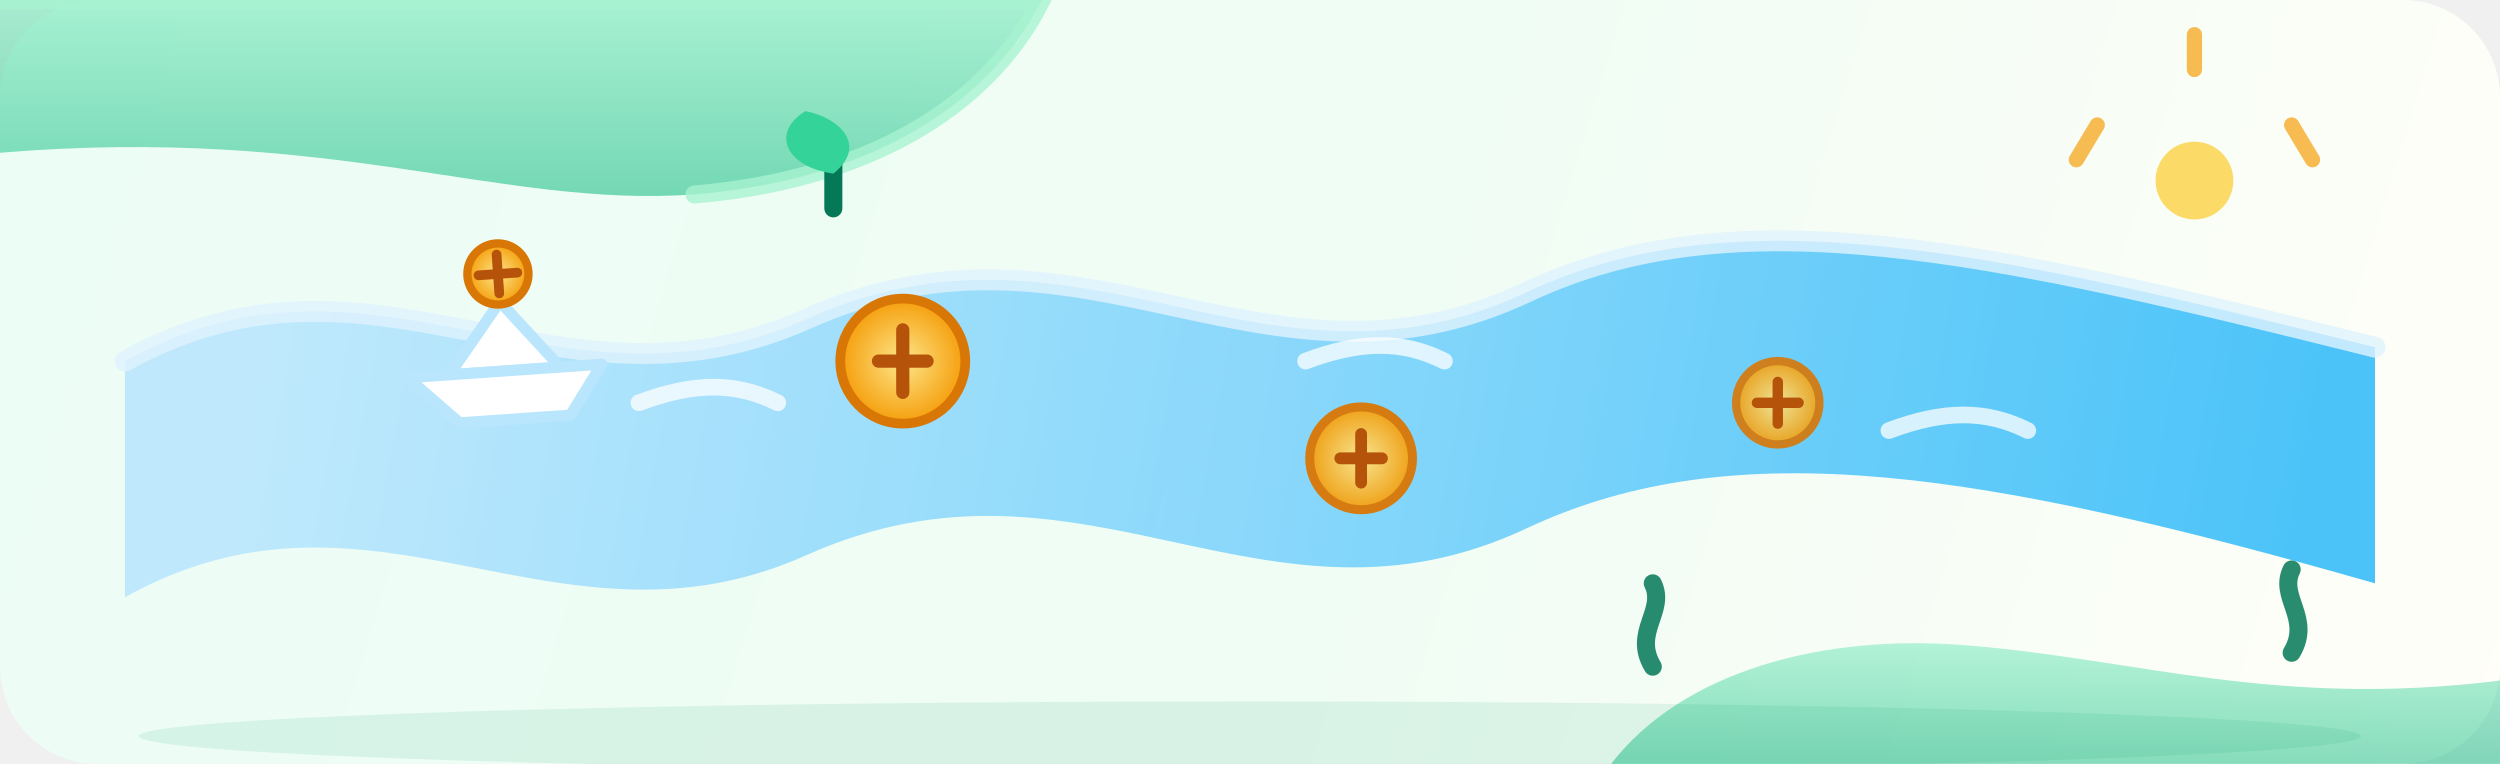
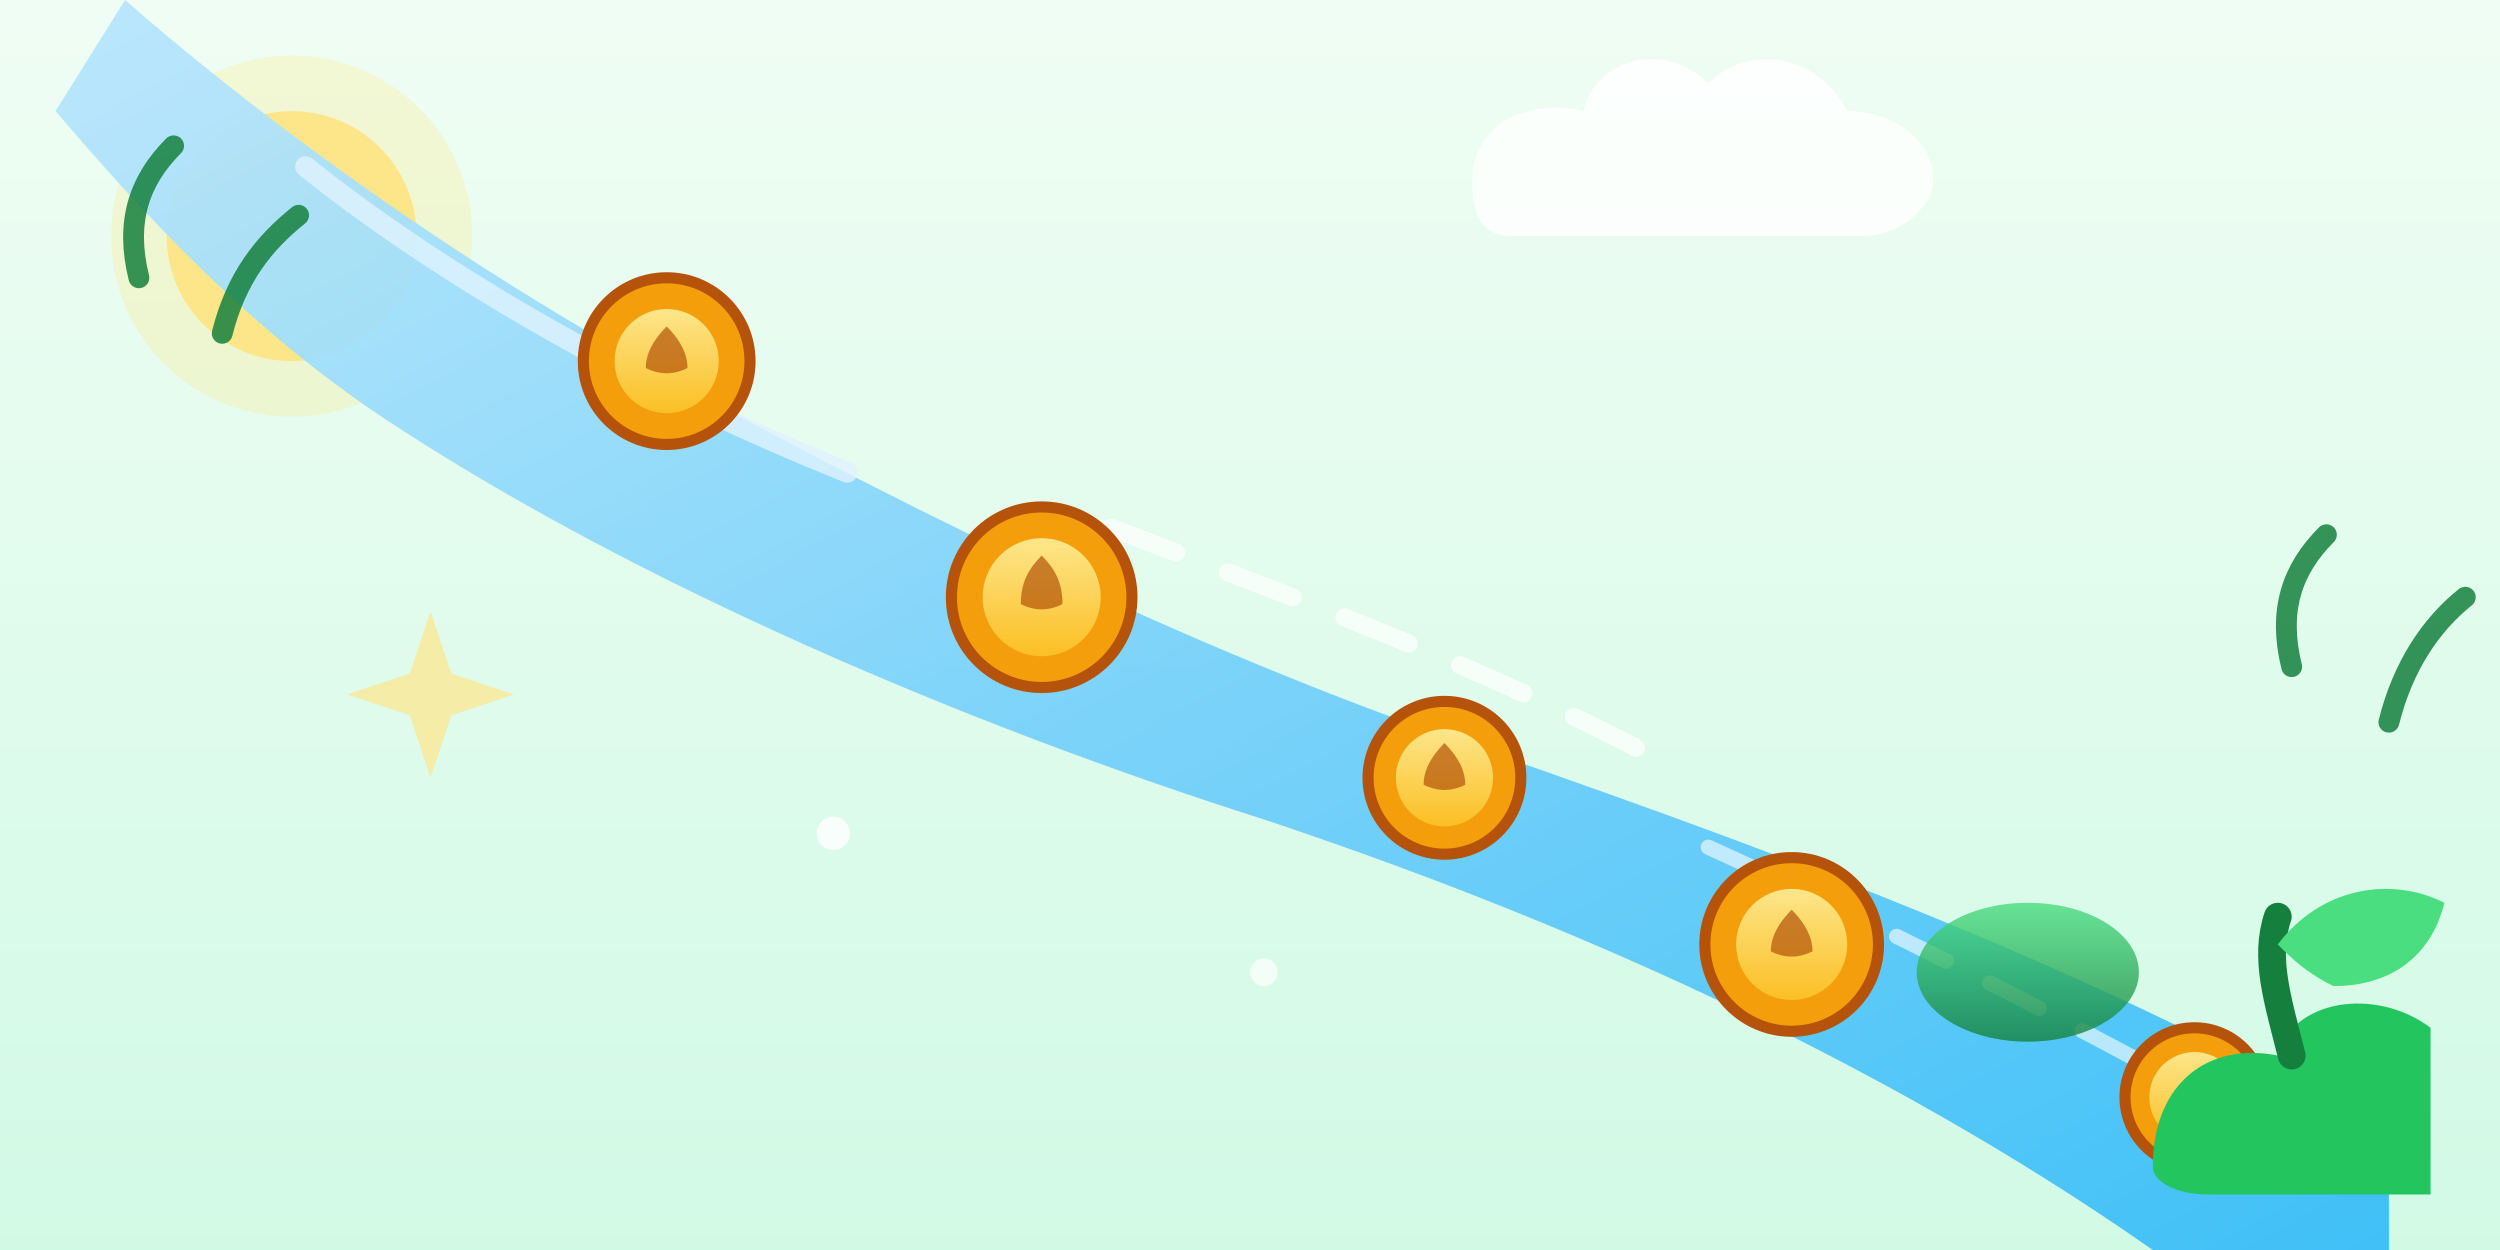
- <svg xmlns="http://www.w3.org/2000/svg" viewBox="0 0 360 110" fill="none" role="img" aria-label="Aliran sungai koin mengalir melewati taman — arus kas yang mengairi">
+ <svg xmlns="http://www.w3.org/2000/svg" viewBox="0 0 360 180" width="360" height="180">
  <defs>
-     <linearGradient id="saBg" x1="0" y1="0" x2="360" y2="110" gradientUnits="userSpaceOnUse">
-       <stop stop-color="#ECFDF5" />
-       <stop offset=".55" stop-color="#F0FDF4" />
-       <stop offset="1" stop-color="#FFFEF8" />
+     <linearGradient id="bg" x1="0" y1="0" x2="0" y2="1">
+       <stop offset="0" stop-color="#F0FDF4" />
+       <stop offset="1" stop-color="#D1FAE5" />
    </linearGradient>
-     <linearGradient id="saRiver" x1="40" y1="40" x2="330" y2="92" gradientUnits="userSpaceOnUse">
-       <stop stop-color="#BAE6FD" />
-       <stop offset=".5" stop-color="#7DD3FC" />
+     <linearGradient id="river" x1="0" y1="0" x2="1" y2="1">
+       <stop offset="0" stop-color="#BAE6FD" />
      <stop offset="1" stop-color="#38BDF8" />
    </linearGradient>
-     <radialGradient id="saCoin" cx=".5" cy=".5" r=".5">
-       <stop stop-color="#FDE68A" />
-       <stop offset="1" stop-color="#F59E0B" />
-     </radialGradient>
-     <linearGradient id="saBank" x1="0" y1="0" x2="0" y2="1">
-       <stop stop-color="#6EE7B7" />
-       <stop offset="1" stop-color="#10B981" />
+     <linearGradient id="coin" x1="0" y1="0" x2="0" y2="1">
+       <stop offset="0" stop-color="#FDE68A" />
+       <stop offset="1" stop-color="#FBBF24" />
+     </linearGradient>
+     <linearGradient id="bank" x1="0" y1="0" x2="0" y2="1">
+       <stop offset="0" stop-color="#4ADE80" />
+       <stop offset="1" stop-color="#15803D" />
    </linearGradient>
  </defs>
-   <rect width="360" height="110" rx="14" fill="url(#saBg)" />
-   <path d="M18 52c36-20 62 10 98-6 40-18 66 14 104-4 30-14 66-6 122 8v34c-56-16-92-22-122-8-38 18-64-14-104 4-36 16-62-14-98 6Z" fill="url(#saRiver)" opacity=".9" />
-   <path d="M18 52c36-20 62 10 98-6 40-18 66 14 104-4 30-14 66-6 122 8" stroke="#E0F2FE" stroke-width="3" stroke-linecap="round" opacity=".8" />
-   <path d="M92 58c8-3 14-3 20 0M188 52c8-3 14-3 20 0M272 62c8-3 14-3 20 0" stroke="#FFFFFF" stroke-width="2.4" stroke-linecap="round" opacity=".75" />
+   <rect width="360" height="180" fill="url(#bg)" />
+   <circle cx="42" cy="34" r="18" fill="#FDE68A" />
+   <circle cx="42" cy="34" r="26" fill="#FDE68A" opacity=".3" />
+   <path d="M212 26 C212 18 220 14 228 16 C230 8 240 6 246 12 C252 6 262 8 266 16 C274 16 280 22 278 28 C276 32 272 34 268 34 L218 34 C214 34 212 32 212 26 Z" fill="#FFFFFF" opacity=".8" />
+   <path d="M18 0 C34 14 60 34 92 52 C124 70 168 92 208 106 C248 120 300 138 344 164 L344 180 L310 180 C270 152 224 132 182 118 C138 104 92 84 58 62 C36 48 20 30 8 16 Z" fill="url(#river)" opacity=".95" />
+   <path d="M44 24 C64 40 92 56 122 68" stroke="#E0F2FE" stroke-width="3" fill="none" opacity=".8" stroke-linecap="round" />
+   <path d="M160 76 C186 86 214 96 240 110" stroke="#FFFFFF" stroke-width="2.6" fill="none" opacity=".7" stroke-linecap="round" stroke-dasharray="10 8" />
+   <path d="M246 122 C268 132 292 144 314 156" stroke="#FFFFFF" stroke-width="2.2" fill="none" opacity=".6" stroke-linecap="round" stroke-dasharray="8 7" />
+   <g stroke="#15803D" stroke-width="3" stroke-linecap="round" fill="none" opacity=".85">
+     <path d="M20 40 C18 32 20 26 25 21" />
+     <path d="M32 48 C34 40 38 35 43 31" />
+     <path d="M330 96 C328 88 330 82 335 77" />
+     <path d="M344 104 C346 96 350 90 355 86" />
+   </g>
+   <ellipse cx="292" cy="140" rx="16" ry="10" fill="url(#bank)" opacity=".8" />
  <g>
-     <circle cx="130" cy="52" r="9" fill="url(#saCoin)" stroke="#D97706" stroke-width="1.4" />
-     <path d="M130 47.5v9M126.5 52h7" stroke="#B45309" stroke-width="1.9" stroke-linecap="round" />
-     <circle cx="196" cy="66" r="7.4" fill="url(#saCoin)" stroke="#D97706" stroke-width="1.3" opacity=".95" />
-     <path d="M196 62.5v7M193 66h6" stroke="#B45309" stroke-width="1.7" stroke-linecap="round" />
-     <circle cx="256" cy="58" r="6" fill="url(#saCoin)" stroke="#D97706" stroke-width="1.2" opacity=".9" />
-     <path d="M256 55v6M253 58h6" stroke="#B45309" stroke-width="1.5" stroke-linecap="round" />
+     <circle cx="96" cy="52" r="12" fill="#F59E0B" />
+     <circle cx="96" cy="52" r="12" fill="none" stroke="#B45309" stroke-width="1.6" />
+     <circle cx="96" cy="52" r="7.5" fill="url(#coin)" />
+     <path d="M96 47 C98 49 99 51 99 53 C97 54 95 54 93 53 C93 51 94 49 96 47 Z" fill="#B45309" opacity=".7" />
  </g>
-   <g transform="translate(64 44) rotate(-4)">
-     <path d="M0 10 8 0l8 10Z" fill="#FFFFFF" stroke="#BAE6FD" stroke-width="1.6" stroke-linejoin="round" />
-     <path d="M-6 10h28l-5 7H1Z" fill="#FFFFFF" stroke="#BAE6FD" stroke-width="1.6" stroke-linejoin="round" />
-     <circle cx="8" cy="-4" r="4.4" fill="url(#saCoin)" stroke="#D97706" stroke-width="1.2" />
-     <path d="M8-6.8v5.6M5.2-4h5.6" stroke="#B45309" stroke-width="1.4" stroke-linecap="round" />
+   <g>
+     <circle cx="150" cy="86" r="13" fill="#F59E0B" />
+     <circle cx="150" cy="86" r="13" fill="none" stroke="#B45309" stroke-width="1.6" />
+     <circle cx="150" cy="86" r="8.5" fill="url(#coin)" />
+     <path d="M150 80 C152 82 153 84 153 87 C151 88 149 88 147 87 C147 84 148 82 150 80 Z" fill="#B45309" opacity=".7" />
  </g>
-   <path d="M0 0h150c-8 16-26 26-50 28-28 2-52-10-100-6Z" fill="url(#saBank)" opacity=".55" />
-   <path d="M0 0h150c-8 16-26 26-50 28" stroke="#A7F3D0" stroke-width="2.6" stroke-linecap="round" opacity=".8" fill="none" />
-   <g transform="translate(120 18)">
-     <path d="M0 12V2" stroke="#047857" stroke-width="2.6" stroke-linecap="round" />
-     <path d="M0 7c-7-1-9-6-4-9 5 1 9 5 4 9Z" fill="#34D399" />
+   <g>
+     <circle cx="208" cy="112" r="11" fill="#F59E0B" />
+     <circle cx="208" cy="112" r="11" fill="none" stroke="#B45309" stroke-width="1.6" />
+     <circle cx="208" cy="112" r="7" fill="url(#coin)" />
+     <path d="M208 107 C210 109 211 111 211 113 C209 114 207 114 205 113 C205 111 206 109 208 107 Z" fill="#B45309" opacity=".7" />
  </g>
-   <path d="M360 110H232c10-13 30-19 52-17 24 2 44 9 76 5Z" fill="url(#saBank)" opacity=".5" />
-   <g stroke="#047857" stroke-width="2.6" stroke-linecap="round" opacity=".85">
-     <path d="M238 96c-3-5 2-8 0-12" />
-     <path d="M330 94c3-5-2-8 0-12" />
+   <g>
+     <circle cx="258" cy="136" r="12.5" fill="#F59E0B" />
+     <circle cx="258" cy="136" r="12.5" fill="none" stroke="#B45309" stroke-width="1.6" />
+     <circle cx="258" cy="136" r="8" fill="url(#coin)" />
+     <path d="M258 131 C260 133 261 135 261 137 C259 138 257 138 255 137 C255 135 256 133 258 131 Z" fill="#B45309" opacity=".7" />
  </g>
-   <circle cx="316" cy="26" r="5.6" fill="#FCD34D" opacity=".85" />
-   <path d="M330 18l3 5M302 18l-3 5M316 10v-5" stroke="#F59E0B" stroke-width="2.2" stroke-linecap="round" opacity=".7" />
-   <ellipse cx="180" cy="106" rx="160" ry="5" fill="#059669" opacity=".1" />
+   <g>
+     <circle cx="316" cy="158" r="10" fill="#F59E0B" />
+     <circle cx="316" cy="158" r="10" fill="none" stroke="#B45309" stroke-width="1.6" />
+     <circle cx="316" cy="158" r="6.5" fill="url(#coin)" />
+   </g>
+   <path d="M310 168 C310 156 318 150 328 152 C330 144 342 142 350 148 L350 172 L318 172 C313 172 310 170 310 168 Z" fill="#22C55E" />
+   <path d="M330 152 C328 144 326 138 328 132" stroke="#15803D" stroke-width="4" fill="none" stroke-linecap="round" />
+   <path d="M328 136 C334 128 344 126 352 130 C350 138 344 142 336 142 C332 140 330 138 328 136 Z" fill="#4ADE80" />
+   <circle cx="120" cy="120" r="2.4" fill="#FFFFFF" opacity=".8" />
+   <circle cx="182" cy="140" r="2" fill="#FFFFFF" opacity=".7" />
+   <path d="M62 88 l3 9 9 3 -9 3 -3 9 -3 -9 -9 -3 9 -3 Z" fill="#FDE68A" opacity=".7" />
</svg>
